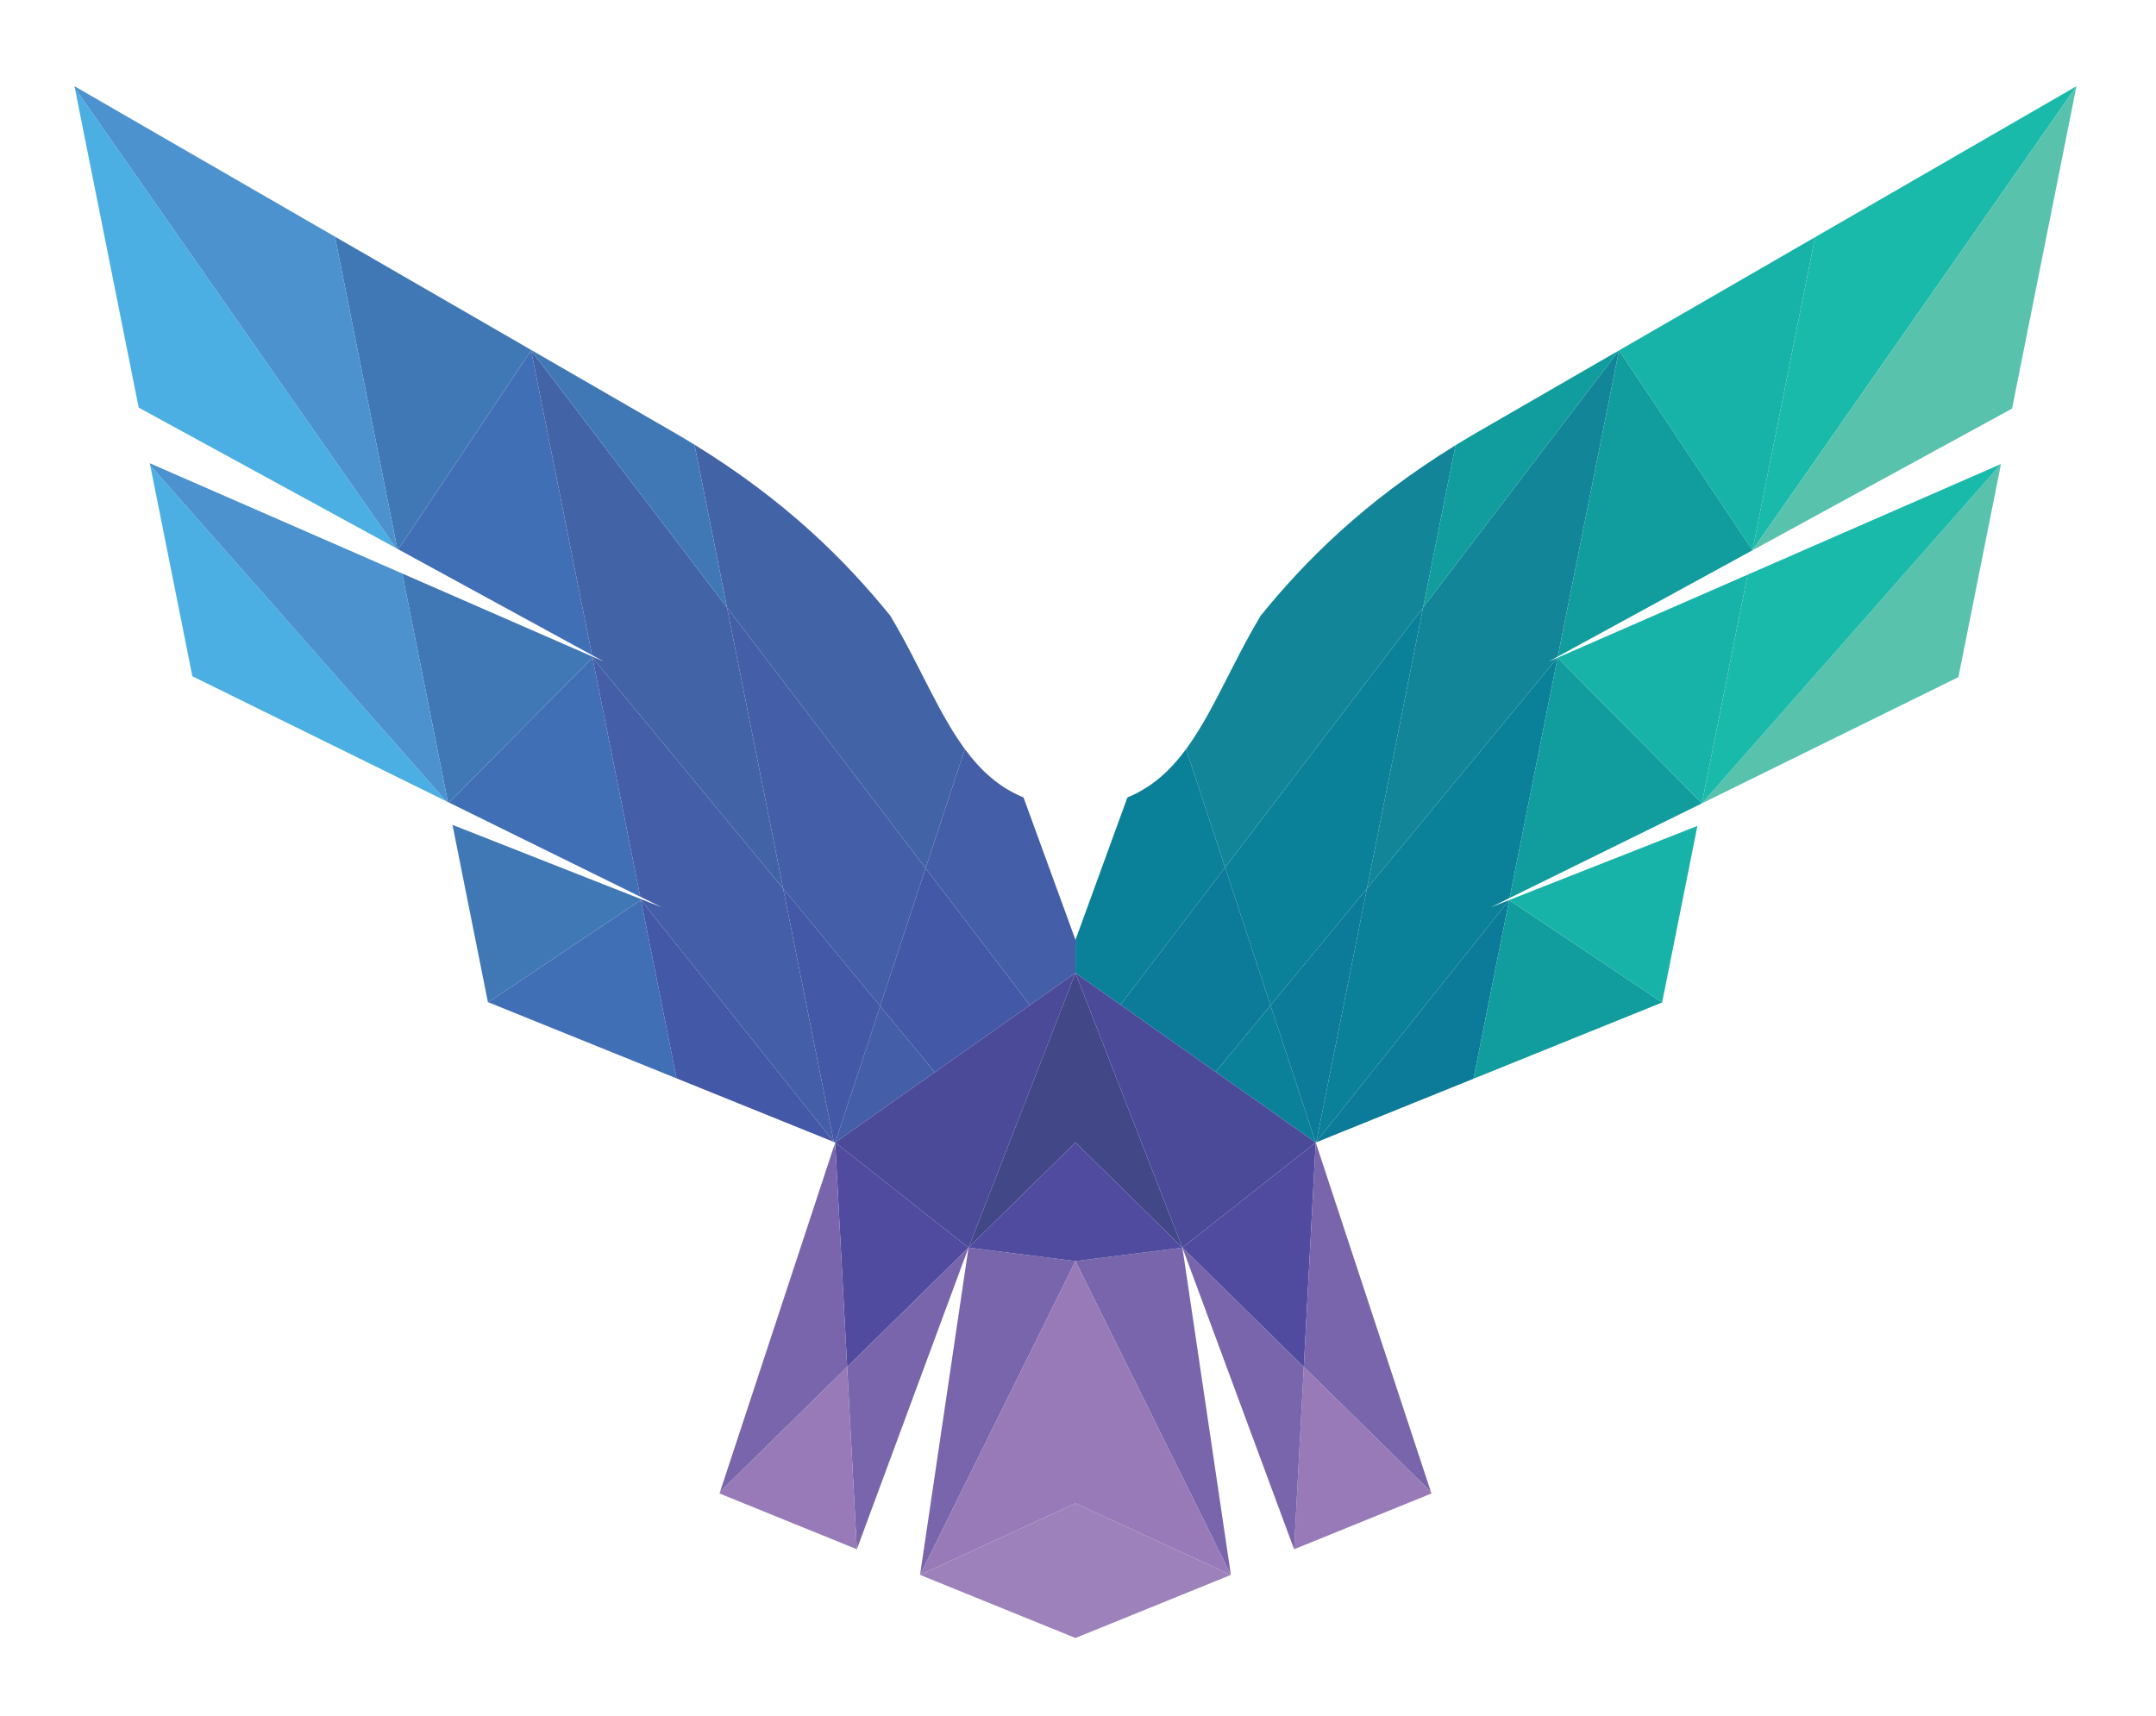
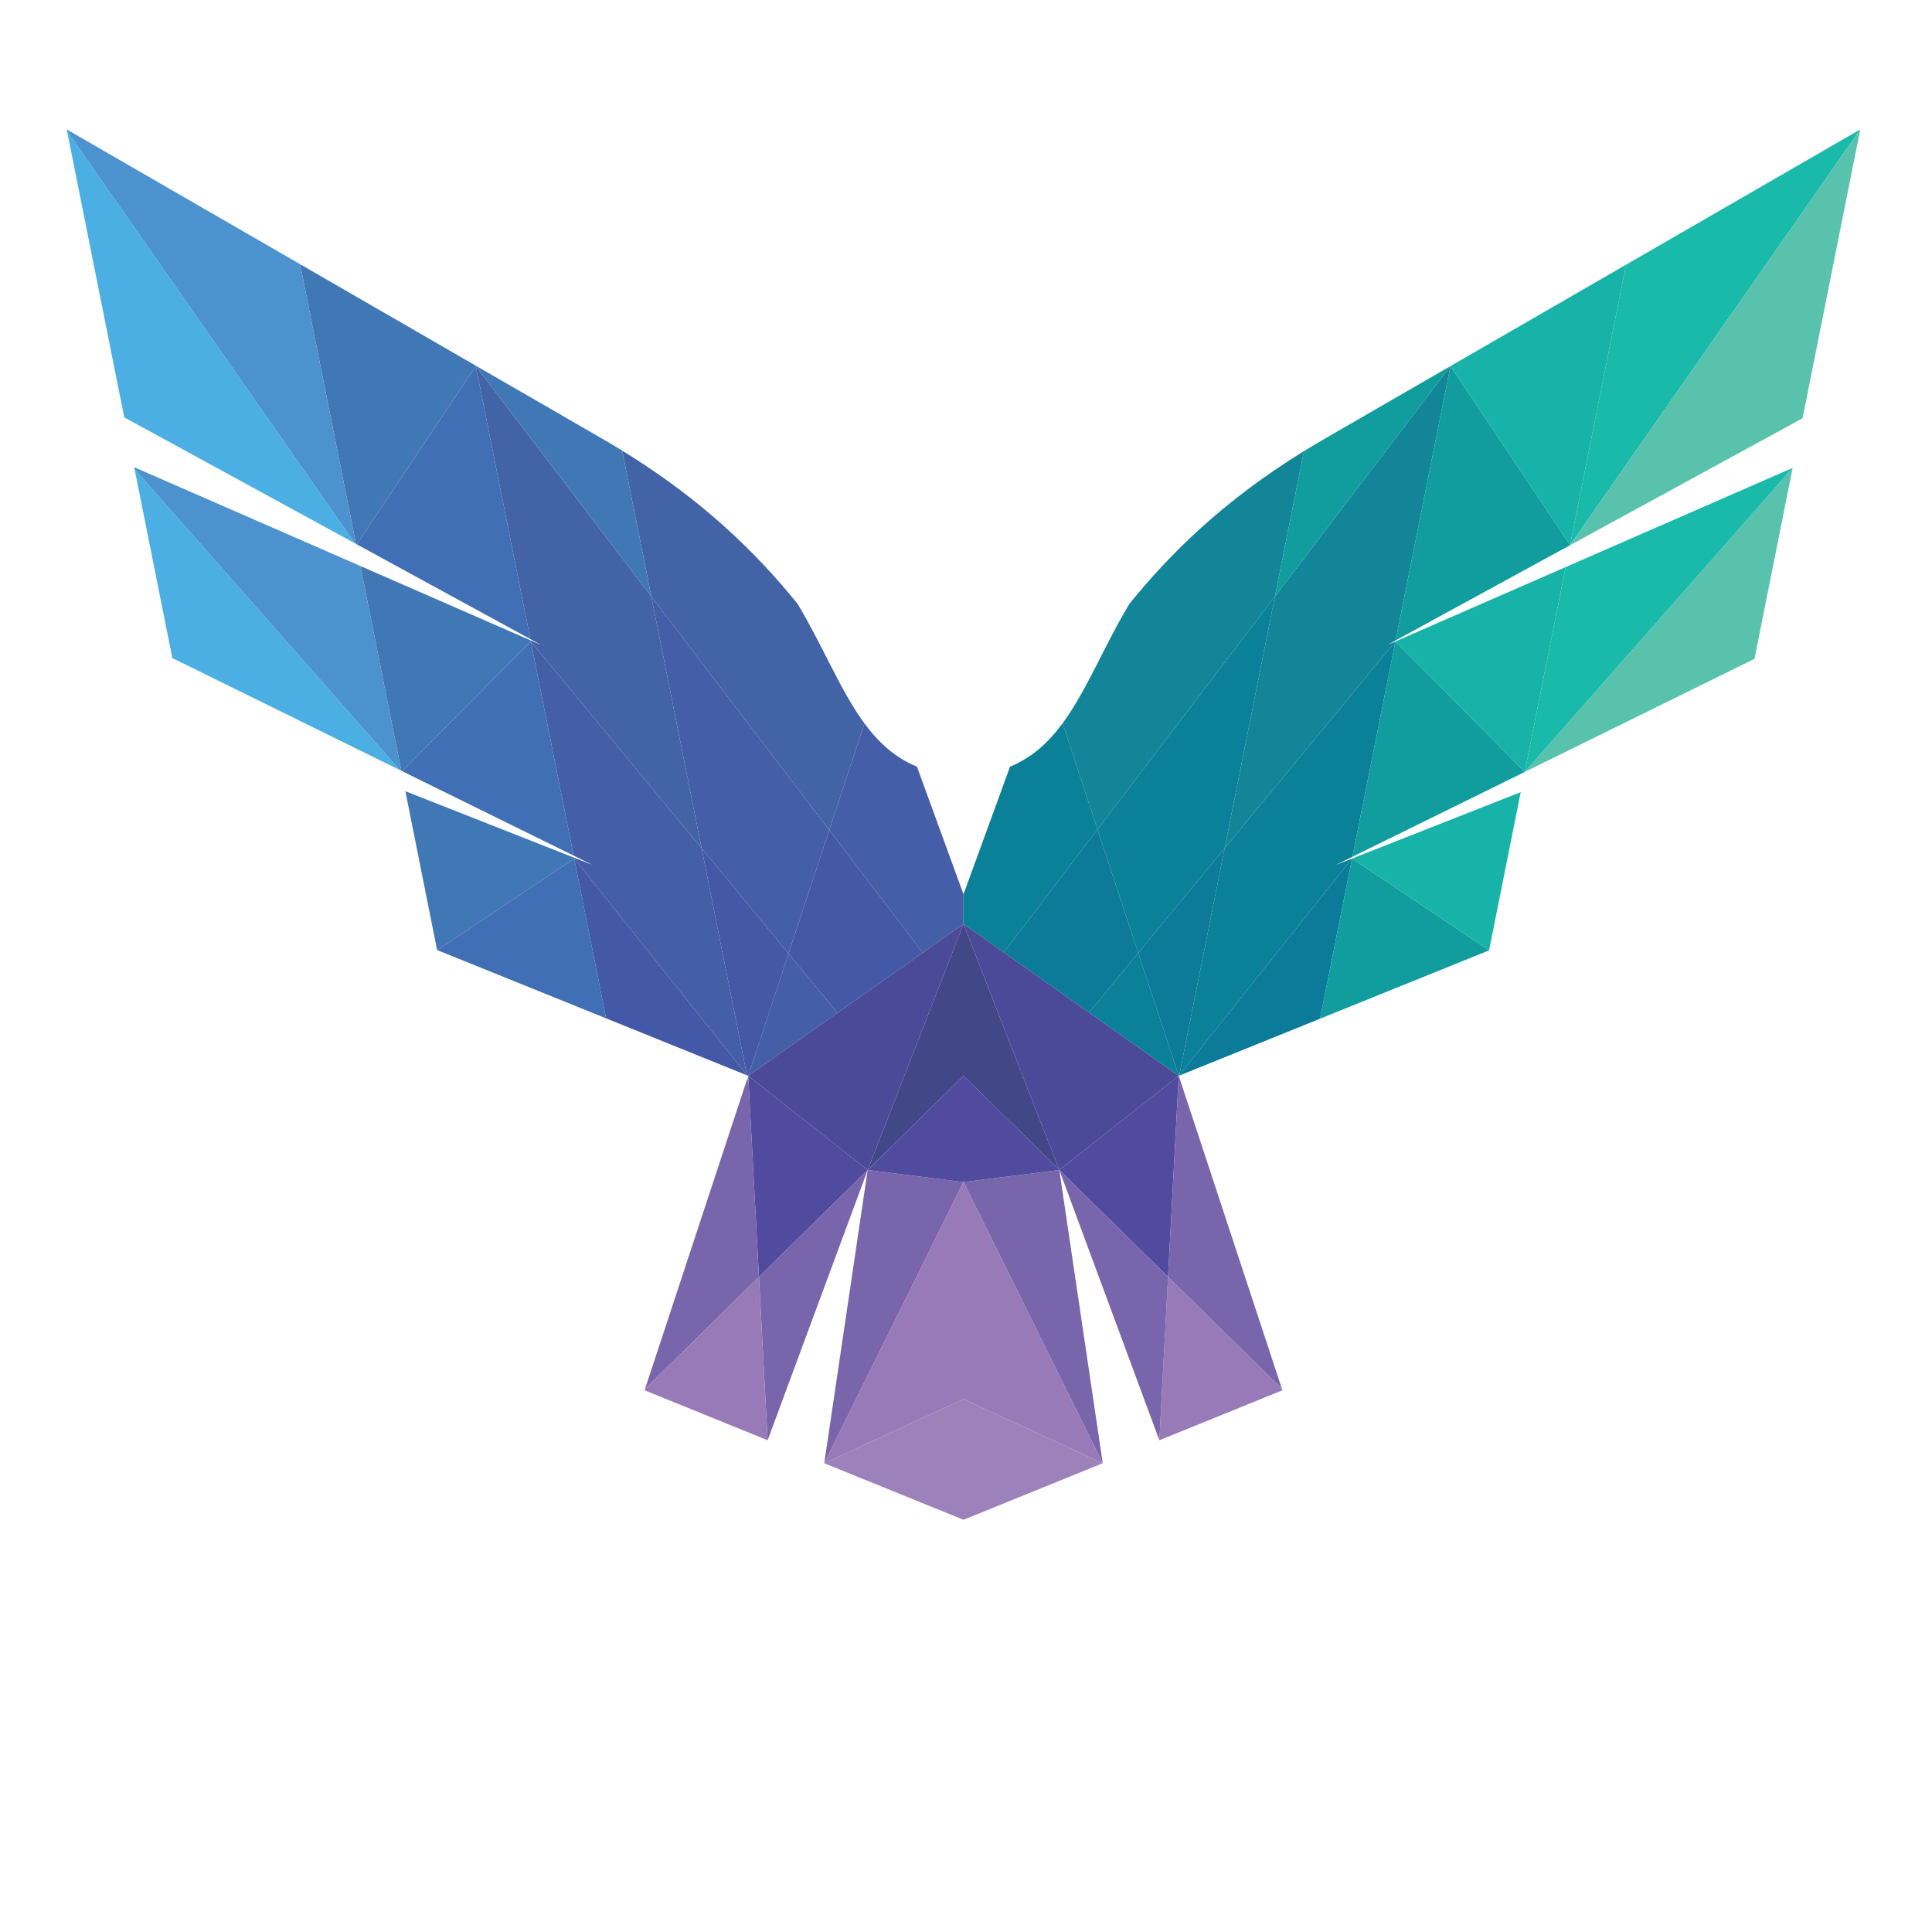
- <svg xmlns="http://www.w3.org/2000/svg" width="100%" height="100%" viewBox="0 0 1333 1061" version="1.1" xml:space="preserve" style="fill-rule:evenodd;clip-rule:evenodd;stroke-linejoin:round;stroke-miterlimit:2;">
-   <g id="Falcon-Force-Logo--no-text---CMYK" transform="matrix(1.33333,0,0,-1.33333,0,1297.33)">
+ <svg xmlns="http://www.w3.org/2000/svg" height="1333.333" id="svg2" version="1.1" viewBox="0 0 1333.333 1333.333" width="1333.333" xml:space="preserve">
+   <defs id="defs6">
+     <clipPath clipPathUnits="userSpaceOnUse" id="clipPath18">
+       <path d="M 0,1000 H 1000 V 0 H 0 Z" id="path16" />
+     </clipPath>
+   </defs>
+   <g id="g10" transform="matrix(1.333333,0,0,-1.333333,0,1333.333)">
    <g id="g12">
-       <g id="g14">
-         <g id="g20" transform="matrix(1,0,0,1,549.981,625.593)">
-           <path id="path22" d="M0,0C-7.27,-9.875 -15.802,-17.761 -27.186,-22.404L-51.279,-88.479L-51.279,-103.828L-30.402,-118.557L18.094,-54.893L0,0Z" style="fill:rgb(10,128,153);fill-rule:nonzero;" />
+       <g clip-path="url(#clipPath18)" id="g14">
+         <g id="g20" transform="translate(549.9814,625.5928)">
+           <path d="m 0,0 c -7.27,-9.875 -15.802,-17.761 -27.186,-22.404 l -24.093,-66.075 v -15.349 l 20.877,-14.729 48.496,63.664 z" fill="#0a8099" fill-opacity="1" fill-rule="nonzero" id="path22" stroke="none" />
        </g>
-         <g id="g24" transform="matrix(1,0,0,1,962.872,933.013)">
-           <path id="path26" d="M0,0L-121.217,-70.007L-150.229,-215.213L0,0Z" style="fill:rgb(25,186,170);fill-rule:nonzero;" />
+         <g id="g24" transform="translate(962.8721,933.0132)">
+           <path d="m 0,0 -121.217,-70.007 -29.012,-145.206 z" fill="#19baaa" fill-opacity="1" fill-rule="nonzero" id="path26" stroke="none" />
        </g>
-         <g id="g28" transform="matrix(1,0,0,1,519.579,507.036)">
-           <path id="path30" d="M0,0L44.109,-31.121L69.573,-0.277L48.496,63.665L0,0Z" style="fill:rgb(12,122,153);fill-rule:nonzero;" />
+         <g id="g28" transform="translate(519.5791,507.0356)">
+           <path d="M 0,0 44.109,-31.121 69.573,-0.277 48.496,63.665 Z" fill="#0c7a99" fill-opacity="1" fill-rule="nonzero" id="path30" stroke="none" />
        </g>
-         <g id="g32" transform="matrix(1,0,0,1,563.688,475.915)">
-           <path id="path34" d="M0,0L46.428,-32.757L25.464,30.843L0,0Z" style="fill:rgb(10,128,153);fill-rule:nonzero;" />
+         <g id="g32" transform="translate(563.6885,475.915)">
+           <path d="m 0,0 46.428,-32.757 -20.964,63.6 z" fill="#0a8099" fill-opacity="1" fill-rule="nonzero" id="path34" stroke="none" />
        </g>
-         <g id="g36" transform="matrix(1,0,0,1,610.4,443.516)">
-           <path id="path38" d="M0,0L89.415,112.091L80.917,108.745L89.6,113.019L111.871,224.488L23.454,117.391L0,0Z" style="fill:rgb(10,128,153);fill-rule:nonzero;" />
+         <g id="g36" transform="translate(610.4004,443.5156)">
+           <path d="m 0,0 89.415,112.091 -8.498,-3.346 8.683,4.274 22.271,111.469 -88.417,-107.097 z" fill="#0a8099" fill-opacity="1" fill-rule="nonzero" id="path38" stroke="none" />
        </g>
-         <g id="g40" transform="matrix(1,0,0,1,750.742,810.5)">
-           <path id="path42" d="M0,0L-90.848,-119.261L-116.888,-249.594L-28.471,-142.497L-32.617,-144.308L-28.369,-141.988L0,0Z" style="fill:rgb(18,133,153);fill-rule:nonzero;" />
+         <g id="g40" transform="translate(750.7422,810.5)">
+           <path d="m 0,0 -90.848,-119.261 -26.04,-130.333 88.417,107.097 -4.146,-1.811 4.248,2.32 z" fill="#128599" fill-opacity="1" fill-rule="nonzero" id="path42" stroke="none" />
        </g>
-         <g id="g44" transform="matrix(1,0,0,1,633.855,560.906)">
-           <path id="path46" d="M0,0L-44.702,-54.148L-23.738,-117.748L-23.454,-117.391L0,0Z" style="fill:rgb(12,122,153);fill-rule:nonzero;" />
+         <g id="g44" transform="translate(633.8545,560.9062)">
+           <path d="m 0,0 -44.702,-54.148 20.964,-63.6 0.284,0.357 z" fill="#0c7a99" fill-opacity="1" fill-rule="nonzero" id="path46" stroke="none" />
        </g>
-         <g id="g48" transform="matrix(1,0,0,1,812.644,717.8)">
-           <path id="path50" d="M0,0L29.012,145.206L-61.901,92.7L0,0Z" style="fill:rgb(24,179,168);fill-rule:nonzero;" />
+         <g id="g48" transform="translate(812.6436,717.7998)">
+           <path d="M 0,0 29.012,145.206 -61.901,92.7 Z" fill="#18b3a8" fill-opacity="1" fill-rule="nonzero" id="path50" stroke="none" />
        </g>
-         <g id="g52" transform="matrix(1,0,0,1,722.373,668.512)">
-           <path id="path54" d="M0,0L90.271,49.288L28.369,141.988L0,0Z" style="fill:rgb(17,156,158);fill-rule:nonzero;" />
+         <g id="g52" transform="translate(722.373,668.5117)">
+           <path d="m 0,0 90.271,49.288 -61.902,92.7 z" fill="#119c9e" fill-opacity="1" fill-rule="nonzero" id="path54" stroke="none" />
        </g>
-         <g id="g56" transform="matrix(1,0,0,1,933.004,783.517)">
-           <path id="path58" d="M0,0L29.868,149.496L-120.36,-65.717L0,0Z" style="fill:rgb(88,194,173);fill-rule:nonzero;" />
+         <g id="g56" transform="translate(933.0039,783.5171)">
+           <path d="M 0,0 29.868,149.496 -120.36,-65.717 Z" fill="#58c2ad" fill-opacity="1" fill-rule="nonzero" id="path58" stroke="none" />
        </g>
-         <g id="g60" transform="matrix(1,0,0,1,610.249,442.756)">
-           <path id="path62" d="M0,0L-0.133,0.402L-0.211,-1.053L0,0Z" style="fill:rgb(128,198,166);fill-rule:nonzero;" />
+         <g id="g60" transform="translate(610.249,442.7559)">
+           <path d="M 0,0 -0.133,0.402 -0.211,-1.053 Z" fill="#80c6a6" fill-opacity="1" fill-rule="nonzero" id="path62" stroke="none" />
        </g>
-         <g id="g64" transform="matrix(1,0,0,1,387.288,443.158)">
-           <path id="path66" d="M0,0L-0.37,-1.123L0.216,-4.058L0,0Z" style="fill:rgb(128,198,166);fill-rule:nonzero;" />
+         <g id="g64" transform="translate(387.2881,443.1582)">
+           <path d="M 0,0 -0.37,-1.123 0.216,-4.058 Z" fill="#80c6a6" fill-opacity="1" fill-rule="nonzero" id="path66" stroke="none" />
        </g>
-         <g id="g68" transform="matrix(1,0,0,1,387.504,439.101)">
-           <path id="path70" d="M0,0L5.323,-100.015L61.604,-44.691L-0.216,4.058L0,0Z" style="fill:rgb(80,75,159);fill-rule:nonzero;" />
+         <g id="g68" transform="translate(387.5039,439.1006)">
+           <path d="M 0,0 5.323,-100.015 61.604,-44.691 -0.216,4.058 Z" fill="#504b9f" fill-opacity="1" fill-rule="nonzero" id="path70" stroke="none" />
        </g>
-         <g id="g72" transform="matrix(1,0,0,1,184.68,718.249)">
-           <path id="path74" d="M0,0L89.833,-49.049L61.602,92.251L0,0Z" style="fill:rgb(65,111,182);fill-rule:nonzero;" />
+         <g id="g72" transform="translate(184.6797,718.249)">
+           <path d="M 0,0 89.833,-49.049 61.602,92.251 Z" fill="#416fb6" fill-opacity="1" fill-rule="nonzero" id="path74" stroke="none" />
        </g>
-         <g id="g76" transform="matrix(1,0,0,1,208.195,600.812)">
-           <path id="path78" d="M0,0L88.705,-43.665L66.556,67.191L0,0Z" style="fill:rgb(65,111,182);fill-rule:nonzero;" />
+         <g id="g76" transform="translate(208.1953,600.812)">
+           <path d="M 0,0 88.705,-43.665 66.556,67.191 Z" fill="#416fb6" fill-opacity="1" fill-rule="nonzero" id="path78" stroke="none" />
        </g>
-         <g id="g80" transform="matrix(1,0,0,1,64.3101,783.971)">
-           <path id="path82" d="M0,0L119.378,-65.181L-29.625,148.277L0,0Z" style="fill:rgb(75,175,227);fill-rule:nonzero;" />
+         <g id="g80" transform="translate(64.3101,783.9712)">
+           <path d="M 0,0 119.378,-65.181 -29.625,148.277 Z" fill="#4bafe3" fill-opacity="1" fill-rule="nonzero" id="path82" stroke="none" />
        </g>
-         <g id="g84" transform="matrix(1,0,0,1,89.2012,659.387)">
-           <path id="path86" d="M0,0L117.766,-57.97L-19.552,97.862L0,0Z" style="fill:rgb(75,175,227);fill-rule:nonzero;" />
+         <g id="g84" transform="translate(89.2012,659.3867)">
+           <path d="M 0,0 117.766,-57.97 -19.552,97.862 Z" fill="#4bafe3" fill-opacity="1" fill-rule="nonzero" id="path86" stroke="none" />
        </g>
-         <g id="g88" transform="matrix(1,0,0,1,386.622,443.516)">
-           <path id="path90" d="M0,0L-23.454,117.391L-111.871,224.488L-89.722,113.632L-79.794,108.745L-89.51,112.571L-89.414,112.091L0,0Z" style="fill:rgb(68,94,167);fill-rule:nonzero;" />
+         <g id="g88" transform="translate(386.6221,443.5156)">
+           <path d="m 0,0 -23.454,117.391 -88.417,107.097 22.149,-110.856 9.928,-4.887 -9.716,3.826 0.096,-0.48 z" fill="#445ea7" fill-opacity="1" fill-rule="nonzero" id="path90" stroke="none" />
        </g>
-         <g id="g92" transform="matrix(1,0,0,1,429.214,570.351)">
-           <path id="path94" d="M0,0L18.209,55.242C5.713,72.219 -3.113,95.024 -16.454,117.194C-37.217,142.779 -64.769,170.357 -107.178,196.427L-92.086,120.888L0,0Z" style="fill:rgb(67,99,167);fill-rule:nonzero;" />
+         <g id="g92" transform="translate(429.2139,570.3506)">
+           <path d="m 0,0 18.209,55.242 c -12.496,16.977 -21.322,39.782 -34.663,61.952 -20.763,25.585 -48.315,53.163 -90.724,79.233 l 15.092,-75.539 z" fill="#4363a7" fill-opacity="1" fill-rule="nonzero" id="path94" stroke="none" />
        </g>
-         <g id="g96" transform="matrix(1,0,0,1,408.144,506.428)">
-           <path id="path98" d="M0,0L-20.855,-63.27L25.331,-30.683L0,0Z" style="fill:rgb(68,94,167);fill-rule:nonzero;" />
+         <g id="g96" transform="translate(408.1436,506.4282)">
+           <path d="m 0,0 -20.855,-63.27 46.186,32.587 z" fill="#445ea7" fill-opacity="1" fill-rule="nonzero" id="path98" stroke="none" />
        </g>
-         <g id="g100" transform="matrix(1,0,0,1,408.144,506.428)">
-           <path id="path102" d="M0,0L25.331,-30.683L69.434,0.433L21.07,63.922L0,0Z" style="fill:rgb(67,88,167);fill-rule:nonzero;" />
+         <g id="g100" transform="translate(408.1436,506.4282)">
+           <path d="M 0,0 25.331,-30.683 69.434,0.433 21.07,63.922 Z" fill="#4358a7" fill-opacity="1" fill-rule="nonzero" id="path102" stroke="none" />
        </g>
-         <g id="g104" transform="matrix(1,0,0,1,589.152,506.758)">
-           <path id="path106" d="M0,0L44.702,54.148L70.742,184.48L-21.077,63.942L0,0Z" style="fill:rgb(10,128,153);fill-rule:nonzero;" />
+         <g id="g104" transform="translate(589.1523,506.7583)">
+           <path d="M 0,0 44.702,54.148 70.742,184.48 -21.077,63.942 Z" fill="#0a8099" fill-opacity="1" fill-rule="nonzero" id="path106" stroke="none" />
        </g>
-         <g id="g108" transform="matrix(1,0,0,1,474.609,603.189)">
-           <path id="path110" d="M0,0C-11.385,4.643 -19.917,12.529 -27.186,22.404L-45.395,-32.838L2.968,-96.328L24.093,-81.424L24.093,-66.075L0,0Z" style="fill:rgb(68,94,167);fill-rule:nonzero;" />
+         <g id="g108" transform="translate(474.6089,603.189)">
+           <path d="m 0,0 c -11.385,4.643 -19.917,12.529 -27.186,22.404 l -18.209,-55.242 48.363,-63.49 21.125,14.904 v 15.349 z" fill="#445ea7" fill-opacity="1" fill-rule="nonzero" id="path110" stroke="none" />
        </g>
-         <g id="g112" transform="matrix(1,0,0,1,363.168,560.906)">
-           <path id="path114" d="M0,0L-26.04,130.333L-116.887,249.594L-88.656,108.293L-83.147,105.286L-88.524,107.635L-88.417,107.097L0,0Z" style="fill:rgb(67,99,167);fill-rule:nonzero;" />
+         <g id="g112" transform="translate(363.168,560.9062)">
+           <path d="m 0,0 -26.04,130.333 -90.847,119.261 28.231,-141.301 5.509,-3.007 -5.377,2.349 0.107,-0.538 z" fill="#4363a7" fill-opacity="1" fill-rule="nonzero" id="path114" stroke="none" />
        </g>
-         <g id="g116" transform="matrix(1,0,0,1,337.128,691.239)">
-           <path id="path118" d="M0,0L26.04,-130.333L71.016,-184.811L92.086,-120.888L0,0Z" style="fill:rgb(68,94,167);fill-rule:nonzero;" />
+         <g id="g116" transform="translate(337.1279,691.2388)">
+           <path d="m 0,0 26.04,-130.333 44.976,-54.478 21.07,63.923 z" fill="#445ea7" fill-opacity="1" fill-rule="nonzero" id="path118" stroke="none" />
        </g>
-         <g id="g120" transform="matrix(1,0,0,1,363.168,560.906)">
-           <path id="path122" d="M0,0L23.454,-117.391L23.557,-117.521L24.12,-117.748L44.976,-54.478L0,0Z" style="fill:rgb(67,88,167);fill-rule:nonzero;" />
+         <g id="g120" transform="translate(363.168,560.9062)">
+           <path d="m 0,0 23.454,-117.391 0.103,-0.13 0.563,-0.227 20.856,63.27 z" fill="#4358a7" fill-opacity="1" fill-rule="nonzero" id="path122" stroke="none" />
        </g>
-         <g id="g124" transform="matrix(1,0,0,1,568.075,570.7)">
-           <path id="path126" d="M0,0L91.819,120.539L106.859,195.812C64.698,169.824 37.266,142.349 16.573,116.853C3.23,94.68 -5.597,71.872 -18.094,54.893L0,0Z" style="fill:rgb(18,133,153);fill-rule:nonzero;" />
+         <g id="g124" transform="translate(568.0752,570.7002)">
+           <path d="m 0,0 91.819,120.539 15.04,75.273 C 64.698,169.824 37.266,142.349 16.573,116.853 3.23,94.68 -5.597,71.872 -18.094,54.893 Z" fill="#128599" fill-opacity="1" fill-rule="nonzero" id="path126" stroke="none" />
        </g>
-         <g id="g128" transform="matrix(1,0,0,1,387.504,439.101)">
-           <path id="path130" d="M0,0L-0.586,2.935L-53.618,-157.951L5.323,-100.015L0,0Z" style="fill:rgb(120,101,172);fill-rule:nonzero;" />
+         <g id="g128" transform="translate(387.5039,439.1006)">
+           <path d="m 0,0 -0.586,2.935 -53.032,-160.886 58.941,57.936 z" fill="#7865ac" fill-opacity="1" fill-rule="nonzero" id="path130" stroke="none" />
        </g>
-         <g id="g132" transform="matrix(1,0,0,1,386.641,443.42)">
-           <path id="path134" d="M0,0L0.084,-0.034L-0.019,0.096L0,0Z" style="fill:rgb(128,198,166);fill-rule:nonzero;" />
+         <g id="g132" transform="translate(386.6411,443.4199)">
+           <path d="m 0,0 0.084,-0.034 -0.103,0.13 z" fill="#80c6a6" fill-opacity="1" fill-rule="nonzero" id="path134" stroke="none" />
        </g>
-         <g id="g136" transform="matrix(1,0,0,1,397.326,254.532)">
-           <path id="path138" d="M0,0L51.782,139.877L-4.5,84.554L0,0Z" style="fill:rgb(120,101,172);fill-rule:nonzero;" />
+         <g id="g136" transform="translate(397.3262,254.5322)">
+           <path d="M 0,0 51.782,139.877 -4.5,84.554 Z" fill="#7865ac" fill-opacity="1" fill-rule="nonzero" id="path138" stroke="none" />
        </g>
-         <g id="g140" transform="matrix(1,0,0,1,333.886,281.149)">
-           <path id="path142" d="M0,0L-0.25,-0.758L63.44,-26.617L58.941,57.937L0,0Z" style="fill:rgb(151,122,183);fill-rule:nonzero;" />
+         <g id="g140" transform="translate(333.8857,281.1494)">
+           <path d="M 0,0 -0.25,-0.758 63.44,-26.617 58.941,57.937 Z" fill="#977ab7" fill-opacity="1" fill-rule="nonzero" id="path142" stroke="none" />
        </g>
-         <g id="g144" transform="matrix(1,0,0,1,604.578,339.086)">
-           <path id="path146" d="M0,0L5.46,102.617L5.538,104.072L-56.282,55.323L0,0Z" style="fill:rgb(80,75,159);fill-rule:nonzero;" />
+         <g id="g144" transform="translate(604.5781,339.0859)">
+           <path d="m 0,0 5.46,102.617 0.078,1.455 -61.82,-48.749 z" fill="#504b9f" fill-opacity="1" fill-rule="nonzero" id="path146" stroke="none" />
        </g>
-         <g id="g148" transform="matrix(1,0,0,1,610.4,443.516)">
-           <path id="path150" d="M0,0L-0.052,-0.264L72.855,29.212L89.415,112.091L0,0Z" style="fill:rgb(12,122,153);fill-rule:nonzero;" />
+         <g id="g148" transform="translate(610.4004,443.5156)">
+           <path d="m 0,0 -0.052,-0.264 72.907,29.476 16.56,82.879 z" fill="#0c7a99" fill-opacity="1" fill-rule="nonzero" id="path150" stroke="none" />
        </g>
-         <g id="g152" transform="matrix(1,0,0,1,683.256,472.728)">
-           <path id="path154" d="M0,0L87.489,35.37L16.56,82.879L0,0Z" style="fill:rgb(17,156,158);fill-rule:nonzero;" />
+         <g id="g152" transform="translate(683.2559,472.7275)">
+           <path d="M 0,0 87.489,35.37 16.56,82.879 Z" fill="#119c9e" fill-opacity="1" fill-rule="nonzero" id="path154" stroke="none" />
        </g>
-         <g id="g156" transform="matrix(1,0,0,1,604.578,339.086)">
-           <path id="path158" d="M0,0L58.94,-57.937L5.671,103.67L5.46,102.617L0,0Z" style="fill:rgb(120,101,172);fill-rule:nonzero;" />
+         <g id="g156" transform="translate(604.5781,339.0859)">
+           <path d="M 0,0 58.94,-57.937 5.671,103.67 5.46,102.617 Z" fill="#7865ac" fill-opacity="1" fill-rule="nonzero" id="path158" stroke="none" />
        </g>
-         <g id="g160" transform="matrix(1,0,0,1,610.116,443.158)">
-           <path id="path162" d="M0,0L0.232,0.094L0.284,0.357L0,0Z" style="fill:rgb(128,198,166);fill-rule:nonzero;" />
+         <g id="g160" transform="translate(610.1162,443.1582)">
+           <path d="M 0,0 0.232,0.094 0.284,0.357 Z" fill="#80c6a6" fill-opacity="1" fill-rule="nonzero" id="path162" stroke="none" />
        </g>
-         <g id="g164" transform="matrix(1,0,0,1,600.078,254.532)">
-           <path id="path166" d="M0,0L63.69,25.859L63.44,26.617L4.5,84.554L0,0Z" style="fill:rgb(151,122,183);fill-rule:nonzero;" />
+         <g id="g164" transform="translate(600.0781,254.5322)">
+           <path d="M 0,0 63.69,25.859 63.44,26.617 4.5,84.554 Z" fill="#977ab7" fill-opacity="1" fill-rule="nonzero" id="path166" stroke="none" />
        </g>
-         <g id="g168" transform="matrix(1,0,0,1,548.296,394.409)">
-           <path id="path170" d="M0,0L51.782,-139.877L56.282,-55.323L0,0Z" style="fill:rgb(120,101,172);fill-rule:nonzero;" />
+         <g id="g168" transform="translate(548.2959,394.4092)">
+           <path d="m 0,0 51.782,-139.877 4.5,84.554 z" fill="#7865ac" fill-opacity="1" fill-rule="nonzero" id="path170" stroke="none" />
        </g>
-         <g id="g172" transform="matrix(1,0,0,1,789.195,600.44)">
-           <path id="path174" d="M0,0L-66.924,67.563L-89.195,-43.906L0,0Z" style="fill:rgb(17,156,158);fill-rule:nonzero;" />
+         <g id="g172" transform="translate(789.1953,600.4404)">
+           <path d="M 0,0 -66.924,67.563 -89.195,-43.906 Z" fill="#119c9e" fill-opacity="1" fill-rule="nonzero" id="path174" stroke="none" />
        </g>
-         <g id="g176" transform="matrix(1,0,0,1,337.128,691.239)">
-           <path id="path178" d="M0,0L-15.092,75.539C-18.307,77.515 -21.591,79.483 -24.979,81.44L-90.896,119.51L-181.81,172.016L-152.886,27.249L-152.448,27.01L-90.847,119.261L0,0Z" style="fill:rgb(64,120,182);fill-rule:nonzero;" />
+         <g id="g176" transform="translate(337.1279,691.2388)">
+           <path d="m 0,0 -15.092,75.539 c -3.215,1.976 -6.499,3.944 -9.887,5.901 l -65.917,38.07 -90.914,52.506 28.924,-144.767 0.438,-0.239 61.601,92.251 z" fill="#4078b6" fill-opacity="1" fill-rule="nonzero" id="path178" stroke="none" />
        </g>
-         <g id="g180" transform="matrix(1,0,0,1,789.195,600.44)">
-           <path id="path182" d="M0,0L118.927,58.542L138.672,157.368L0,0Z" style="fill:rgb(88,194,173);fill-rule:nonzero;" />
+         <g id="g180" transform="translate(789.1953,600.4404)">
+           <path d="m 0,0 118.927,58.542 19.745,98.826 z" fill="#58c2ad" fill-opacity="1" fill-rule="nonzero" id="path182" stroke="none" />
        </g>
-         <g id="g184" transform="matrix(1,0,0,1,770.745,508.097)">
-           <path id="path186" d="M0,0L16.36,81.884L-70.93,47.509L0,0Z" style="fill:rgb(24,179,168);fill-rule:nonzero;" />
+         <g id="g184" transform="translate(770.7451,508.0972)">
+           <path d="M 0,0 16.36,81.884 -70.93,47.509 Z" fill="#18b3a8" fill-opacity="1" fill-rule="nonzero" id="path186" stroke="none" />
        </g>
-         <g id="g188" transform="matrix(1,0,0,1,750.742,810.5)">
-           <path id="path190" d="M0,0L-65.486,-37.821C-69.026,-39.865 -72.458,-41.922 -75.808,-43.987L-90.848,-119.261L0,0Z" style="fill:rgb(17,156,158);fill-rule:nonzero;" />
+         <g id="g188" transform="translate(750.7422,810.5)">
+           <path d="m 0,0 v 0 l -65.486,-37.821 c -3.54,-2.044 -6.972,-4.101 -10.322,-6.166 l -15.04,-75.274 z" fill="#119c9e" fill-opacity="1" fill-rule="nonzero" id="path190" stroke="none" />
        </g>
-         <g id="g192" transform="matrix(1,0,0,1,789.195,600.44)">
-           <path id="path194" d="M0,0L21.188,106.051L-66.924,67.563L0,0Z" style="fill:rgb(24,179,168);fill-rule:nonzero;" />
+         <g id="g192" transform="translate(789.1953,600.4404)">
+           <path d="M 0,0 21.188,106.051 -66.924,67.563 Z" fill="#18b3a8" fill-opacity="1" fill-rule="nonzero" id="path194" stroke="none" />
        </g>
-         <g id="g196" transform="matrix(1,0,0,1,927.867,757.808)">
-           <path id="path198" d="M0,0L-117.483,-51.317L-138.672,-157.368L0,0Z" style="fill:rgb(25,186,170);fill-rule:nonzero;" />
+         <g id="g196" transform="translate(927.8672,757.8081)">
+           <path d="m 0,0 -117.483,-51.317 -21.189,-106.051 z" fill="#19baaa" fill-opacity="1" fill-rule="nonzero" id="path198" stroke="none" />
        </g>
-         <g id="g200" transform="matrix(1,0,0,1,274.644,668.541)">
-           <path id="path202" d="M0,0L-88.112,38.488L-66.939,-67.487L-66.449,-67.729L0.107,-0.538L0,0Z" style="fill:rgb(64,120,182);fill-rule:nonzero;" />
+         <g id="g200" transform="translate(274.644,668.541)">
+           <path d="m 0,0 -88.112,38.488 21.173,-105.975 0.49,-0.242 66.556,67.191 z" fill="#4078b6" fill-opacity="1" fill-rule="nonzero" id="path202" stroke="none" />
        </g>
-         <g id="g204" transform="matrix(1,0,0,1,297.112,556.086)">
-           <path id="path206" d="M0,0L-87.291,34.375L-70.868,-47.821L-70.691,-47.893L0.096,-0.48L0,0Z" style="fill:rgb(64,120,182);fill-rule:nonzero;" />
+         <g id="g204" transform="translate(297.1118,556.0864)">
+           <path d="m 0,0 -87.291,34.375 16.423,-82.196 0.177,-0.072 70.787,47.413 z" fill="#4078b6" fill-opacity="1" fill-rule="nonzero" id="path206" stroke="none" />
        </g>
-         <g id="g208" transform="matrix(1,0,0,1,226.421,508.193)">
-           <path id="path210" d="M0,0L87.313,-35.298L70.787,47.413L0,0Z" style="fill:rgb(65,111,182);fill-rule:nonzero;" />
+         <g id="g208" transform="translate(226.4209,508.1934)">
+           <path d="M 0,0 87.313,-35.298 70.787,47.413 Z" fill="#416fb6" fill-opacity="1" fill-rule="nonzero" id="path210" stroke="none" />
        </g>
-         <g id="g212" transform="matrix(1,0,0,1,69.4663,758.163)">
-           <path id="path214" d="M0,0L0.183,-0.915L137.501,-156.747L138.239,-157.109L117.065,-51.134L0,0Z" style="fill:rgb(75,146,206);fill-rule:nonzero;" />
+         <g id="g212" transform="translate(69.4663,758.1631)">
+           <path d="m 0,0 0.183,-0.915 137.318,-155.832 0.738,-0.362 -21.174,105.975 z" fill="#4b92ce" fill-opacity="1" fill-rule="nonzero" id="path214" stroke="none" />
        </g>
-         <g id="g216" transform="matrix(1,0,0,1,34.5317,933.013)">
-           <path id="path218" d="M0,0L0.153,-0.765L149.156,-214.223L149.71,-214.525L120.787,-69.758L0,0Z" style="fill:rgb(75,146,206);fill-rule:nonzero;" />
+         <g id="g216" transform="translate(34.5317,933.0132)">
+           <path d="m 0,0 0.153,-0.765 149.003,-213.458 0.554,-0.302 -28.923,144.767 z" fill="#4b92ce" fill-opacity="1" fill-rule="nonzero" id="path218" stroke="none" />
        </g>
-         <g id="g220" transform="matrix(1,0,0,1,297.208,555.606)">
-           <path id="path222" d="M0,0L16.525,-82.711L89.433,-112.187L89.414,-112.091L0,0Z" style="fill:rgb(67,88,167);fill-rule:nonzero;" />
+         <g id="g220" transform="translate(297.208,555.6064)">
+           <path d="m 0,0 16.525,-82.711 72.908,-29.476 -0.019,0.096 z" fill="#4358a7" fill-opacity="1" fill-rule="nonzero" id="path222" stroke="none" />
        </g>
-         <g id="g224" transform="matrix(1,0,0,1,477.577,506.861)">
-           <path id="path226" d="M0,0L-90.289,-63.703L-28.469,-112.452L21.125,14.904L0,0Z" style="fill:rgb(74,74,153);fill-rule:nonzero;" />
+         <g id="g224" transform="translate(477.5771,506.8608)">
+           <path d="m 0,0 -90.289,-63.703 61.82,-48.749 49.594,127.356 z" fill="#4a4a99" fill-opacity="1" fill-rule="nonzero" id="path226" stroke="none" />
        </g>
-         <g id="g228" transform="matrix(1,0,0,1,449.108,394.409)">
-           <path id="path230" d="M0,0L49.594,48.749L99.188,0L49.594,127.356L0,0Z" style="fill:rgb(66,71,135);fill-rule:nonzero;" />
+         <g id="g228" transform="translate(449.1079,394.4092)">
+           <path d="M 0,0 49.594,48.749 99.188,0 49.594,127.356 Z" fill="#424787" fill-opacity="1" fill-rule="nonzero" id="path230" stroke="none" />
        </g>
-         <g id="g232" transform="matrix(1,0,0,1,498.702,521.765)">
-           <path id="path234" d="M0,0L49.594,-127.356L111.414,-78.607L20.877,-14.729L0,0Z" style="fill:rgb(74,74,153);fill-rule:nonzero;" />
+         <g id="g232" transform="translate(498.7021,521.7651)">
+           <path d="m 0,0 49.594,-127.356 61.82,48.749 -90.537,63.878 z" fill="#4a4a99" fill-opacity="1" fill-rule="nonzero" id="path234" stroke="none" />
        </g>
-         <g id="g236" transform="matrix(1,0,0,1,570.77,242.633)">
-           <path id="path238" d="M0,0L-22.475,151.776L-72.068,145.516L0,0Z" style="fill:rgb(120,101,172);fill-rule:nonzero;" />
+         <g id="g236" transform="translate(570.7705,242.6328)">
+           <path d="m 0,0 -22.475,151.776 -49.593,-6.26 z" fill="#7865ac" fill-opacity="1" fill-rule="nonzero" id="path238" stroke="none" />
        </g>
-         <g id="g240" transform="matrix(1,0,0,1,449.108,394.409)">
-           <path id="path242" d="M0,0L-22.475,-151.776L49.594,-6.261L0,0Z" style="fill:rgb(120,101,172);fill-rule:nonzero;" />
+         <g id="g240" transform="translate(449.1079,394.4092)">
+           <path d="M 0,0 -22.475,-151.776 49.594,-6.261 Z" fill="#7865ac" fill-opacity="1" fill-rule="nonzero" id="path242" stroke="none" />
        </g>
-         <g id="g244" transform="matrix(1,0,0,1,449.108,394.409)">
-           <path id="path246" d="M0,0L49.594,-6.261L99.188,0L49.594,48.749L0,0Z" style="fill:rgb(80,75,159);fill-rule:nonzero;" />
+         <g id="g244" transform="translate(449.1079,394.4092)">
+           <path d="M 0,0 49.594,-6.261 99.188,0 49.594,48.749 Z" fill="#504b9f" fill-opacity="1" fill-rule="nonzero" id="path246" stroke="none" />
        </g>
-         <g id="g248" transform="matrix(1,0,0,1,426.633,242.633)">
-           <path id="path250" d="M0,0L72.069,33.178L144.137,0L72.069,145.516L0,0Z" style="fill:rgb(151,122,183);fill-rule:nonzero;" />
+         <g id="g248" transform="translate(426.6333,242.6328)">
+           <path d="M 0,0 72.069,33.178 144.137,0 72.069,145.516 Z" fill="#977ab7" fill-opacity="1" fill-rule="nonzero" id="path250" stroke="none" />
        </g>
-         <g id="g252" transform="matrix(1,0,0,1,426.633,242.633)">
-           <path id="path254" d="M0,0L72.069,-29.261L144.137,0L72.069,33.178L0,0Z" style="fill:rgb(157,129,187);fill-rule:nonzero;" />
+         <g id="g252" transform="translate(426.6333,242.6328)">
+           <path d="M 0,0 72.069,-29.261 144.137,0 72.069,33.178 Z" fill="#9d81bb" fill-opacity="1" fill-rule="nonzero" id="path254" stroke="none" />
        </g>
      </g>
    </g>
  </g>
</svg>
